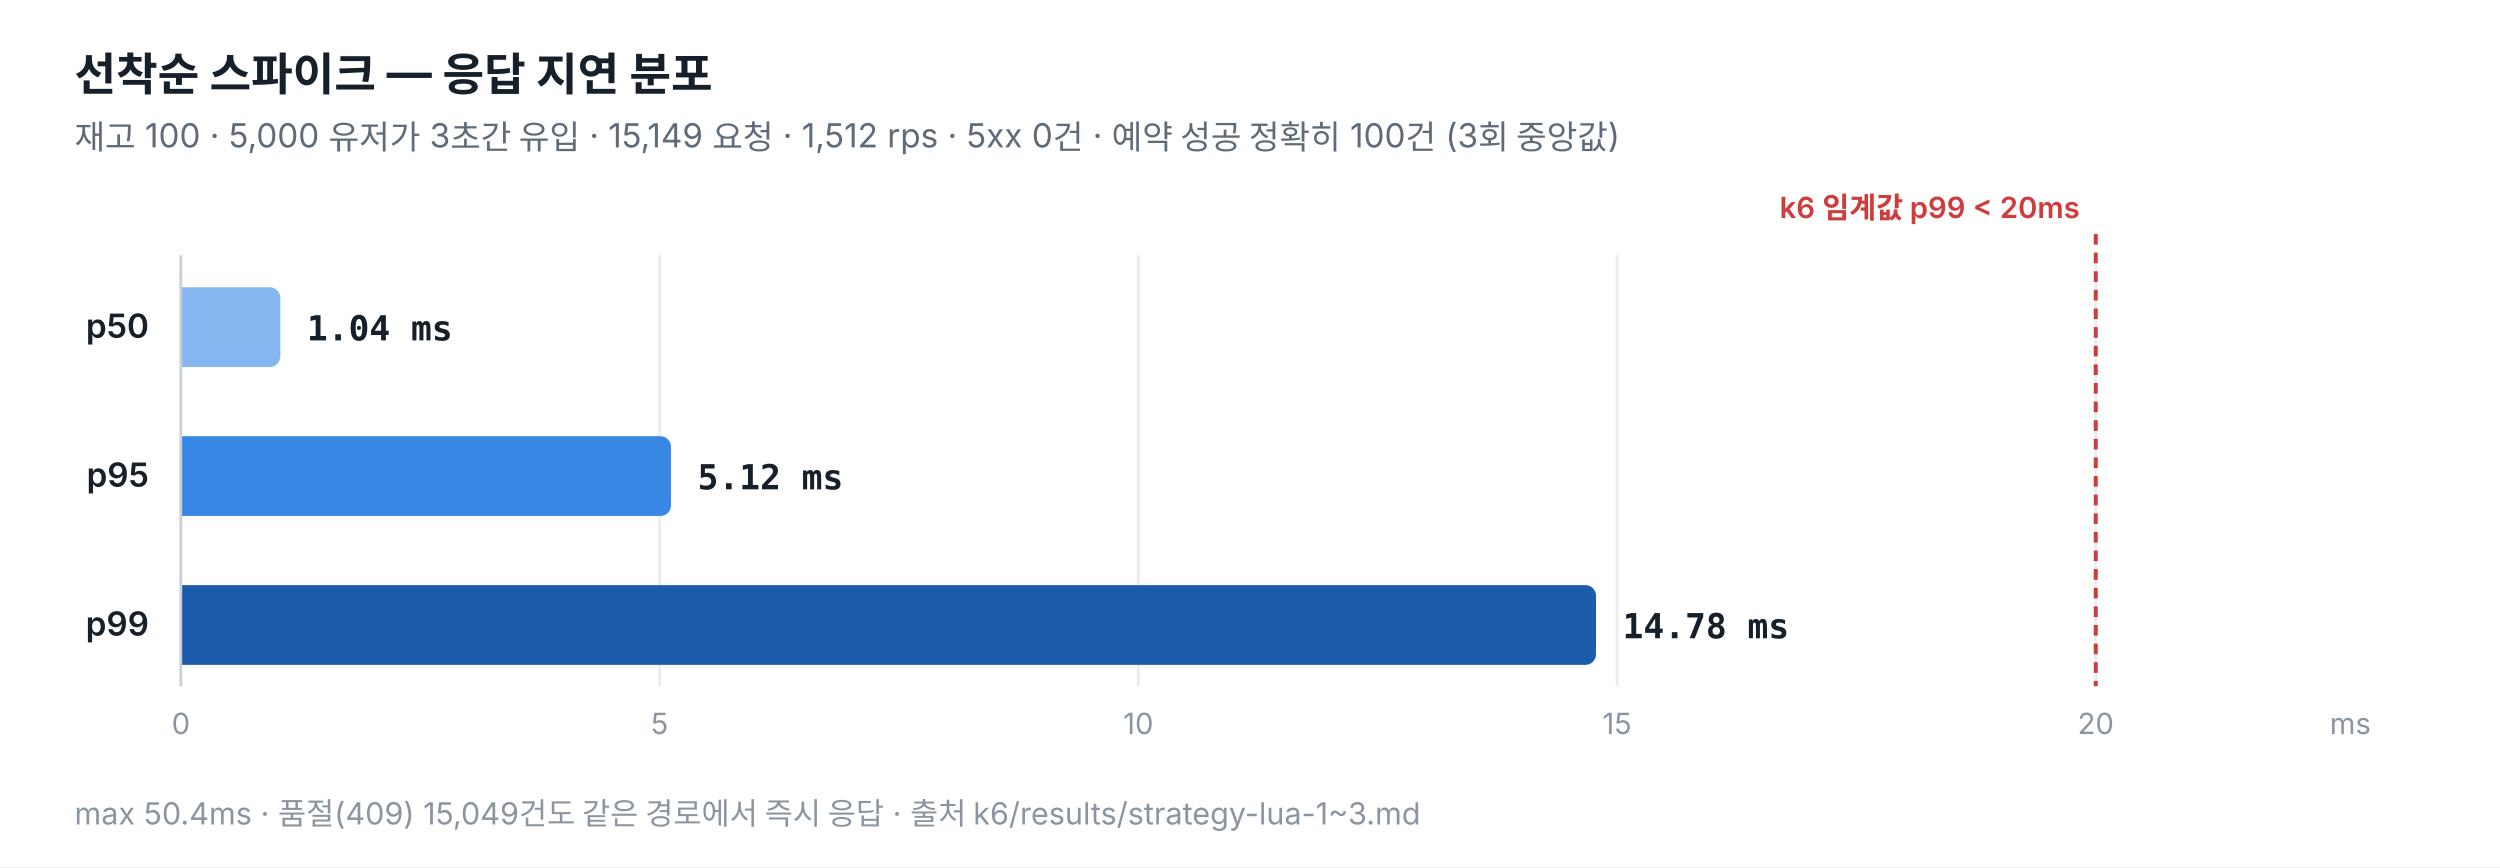
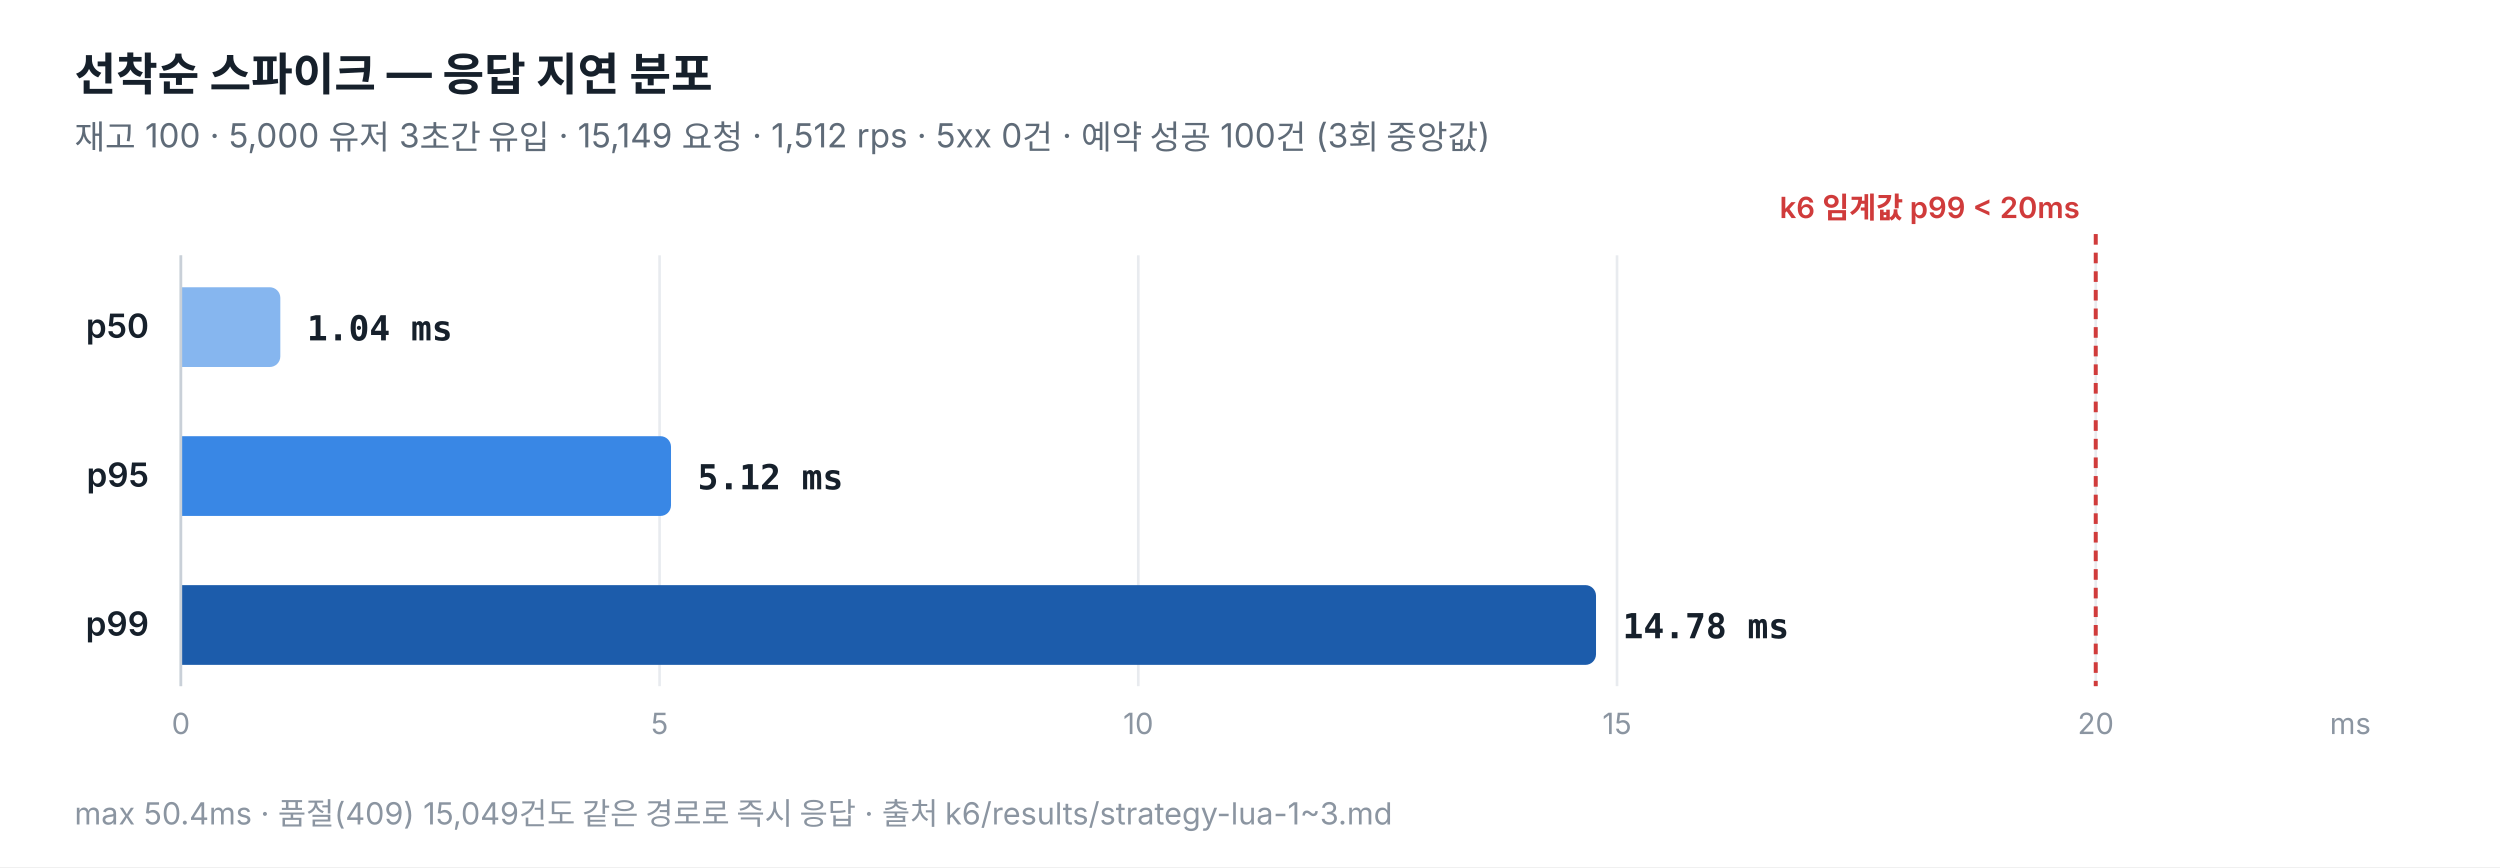
<svg xmlns="http://www.w3.org/2000/svg" width="940" height="326" viewBox="0 0 940 326" font-family="system-ui,-apple-system,'Apple SD Gothic Neo','Noto Sans KR',sans-serif" role="img" aria-label="선착순 스파이크 — 응답 지연 분포">
  <rect width="940" height="326" fill="#ffffff" />
  <text x="28" y="34" font-size="17" font-weight="650" fill="#16202b">선착순 스파이크 — 응답 지연 분포</text>
-   <text x="28" y="56" font-size="12.5" fill="#5f6b78">재고 100 · 5,000 유저가 3초간 유입 · 15,149 요청 · 1,512 rps · 5xx 0건 · 예약 성공 정확히 100건 (3회 중앙값)</text>
+   <text x="28" y="56" font-size="12.5" fill="#5f6b78">재고 100 · 5,000 유저 3초간 유입 · 15,149 요청 · 1,512 rps · 5xx 0건 · 예약 성공 100건 (3회 중앙값)</text>
  <line x1="68.0" y1="96" x2="68.0" y2="258" stroke="#e8ebef" stroke-width="1" />
  <text x="68.0" y="276" font-size="11" fill="#8b95a1" text-anchor="middle">0</text>
  <line x1="248.0" y1="96" x2="248.0" y2="258" stroke="#e8ebef" stroke-width="1" />
  <text x="248.0" y="276" font-size="11" fill="#8b95a1" text-anchor="middle">5</text>
  <line x1="428.0" y1="96" x2="428.0" y2="258" stroke="#e8ebef" stroke-width="1" />
  <text x="428.0" y="276" font-size="11" fill="#8b95a1" text-anchor="middle">10</text>
  <line x1="608.0" y1="96" x2="608.0" y2="258" stroke="#e8ebef" stroke-width="1" />
  <text x="608.0" y="276" font-size="11" fill="#8b95a1" text-anchor="middle">15</text>
  <line x1="788.0" y1="96" x2="788.0" y2="258" stroke="#e8ebef" stroke-width="1" />
  <text x="788.0" y="276" font-size="11" fill="#8b95a1" text-anchor="middle">20</text>
  <text x="876.0" y="276" font-size="11" fill="#8b95a1">ms</text>
  <line x1="788.0" y1="88" x2="788.0" y2="258" stroke="#d03b3b" stroke-width="1.5" stroke-dasharray="4 3" />
  <text x="782.0" y="82" font-size="11" font-weight="600" fill="#d03b3b" text-anchor="end">k6 임계값 p99 &lt; 20ms</text>
  <text x="56" y="127.0" font-size="12.5" font-weight="600" fill="#16202b" text-anchor="end">p50</text>
  <path d="M68 108 h33.4 a4 4 0 0 1 4 4 v22 a4 4 0 0 1 -4 4 h-33.4 z" fill="#86b6ef" />
  <text x="115.4" y="128.0" font-size="13" font-weight="650" fill="#16202b" font-family="ui-monospace,SFMono-Regular,Menlo,monospace">1.04 ms</text>
  <text x="56" y="183.0" font-size="12.5" font-weight="600" fill="#16202b" text-anchor="end">p95</text>
  <path d="M68 164 h180.3 a4 4 0 0 1 4 4 v22 a4 4 0 0 1 -4 4 h-180.3 z" fill="#3987e5" />
  <text x="262.3" y="184.0" font-size="13" font-weight="650" fill="#16202b" font-family="ui-monospace,SFMono-Regular,Menlo,monospace">5.12 ms</text>
  <text x="56" y="239.0" font-size="12.5" font-weight="600" fill="#16202b" text-anchor="end">p99</text>
  <path d="M68 220 h528.1 a4 4 0 0 1 4 4 v22 a4 4 0 0 1 -4 4 h-528.1 z" fill="#1c5cab" />
  <text x="610.1" y="240.0" font-size="13" font-weight="650" fill="#16202b" font-family="ui-monospace,SFMono-Regular,Menlo,monospace">14.78 ms</text>
  <line x1="68" y1="96" x2="68" y2="258" stroke="#c9d0d8" stroke-width="1" />
-   <text x="28" y="310" font-size="11.5" fill="#8b95a1">max 50.4ms · 품절(409) 15,049건도 같은 경로에서 즉시 응답 · 출처 k6/results/strategy-lua-1~3.md</text>
+   <text x="28" y="310" font-size="11.5" fill="#8b95a1">max 50.4ms · 품절(409) 15,049건도 같은 경로로 즉시 응답 · 출처 k6/results/strategy-lua-1~3.md</text>
</svg>
